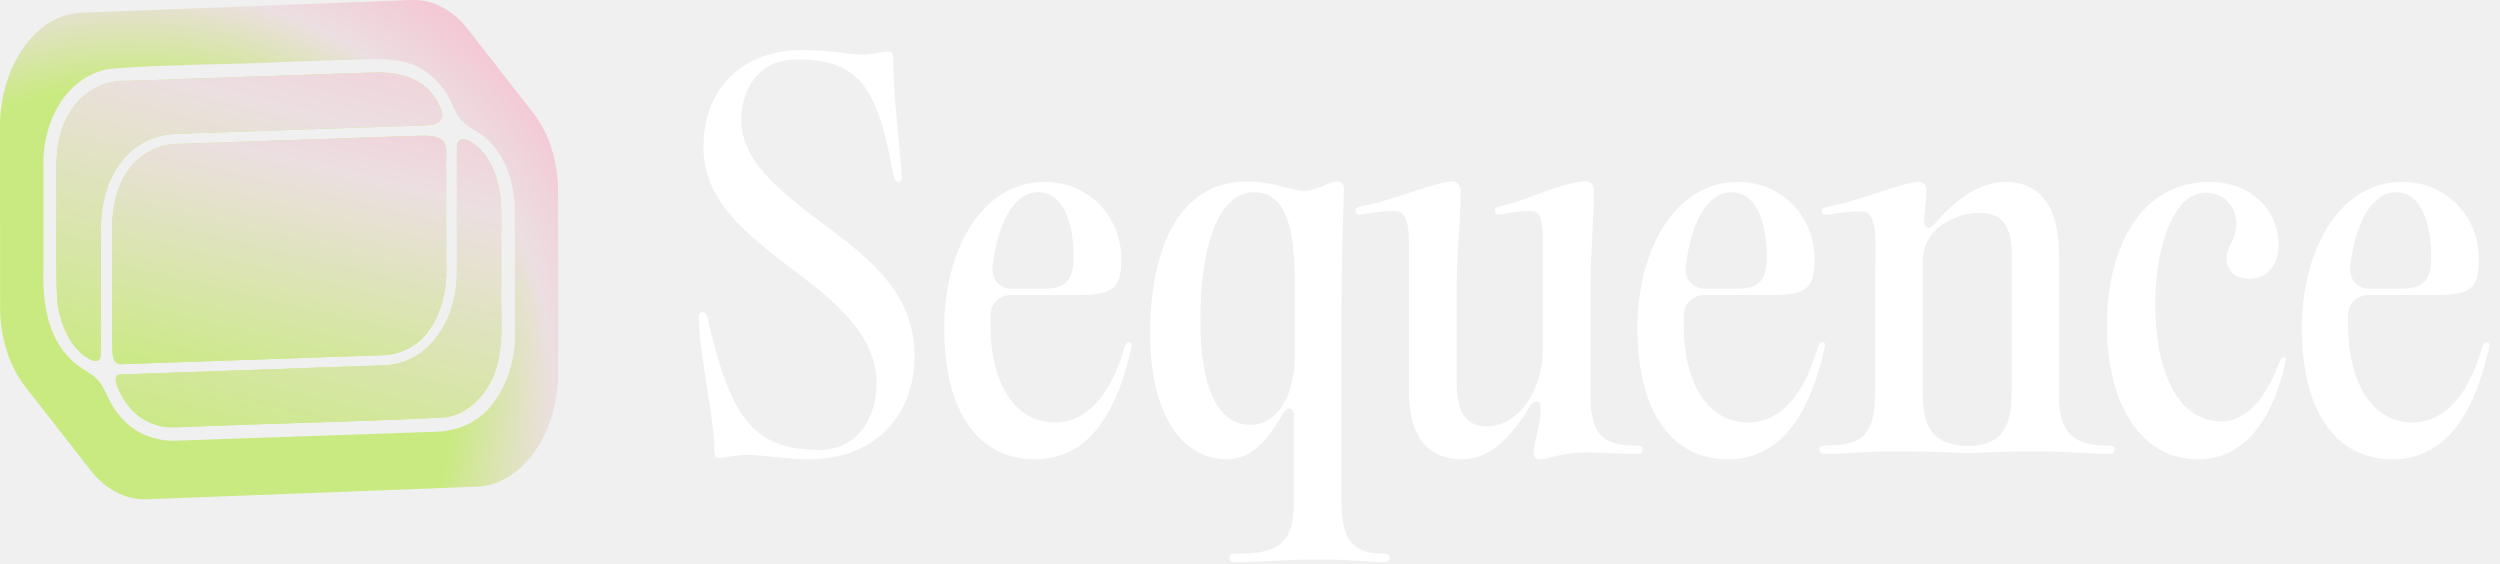
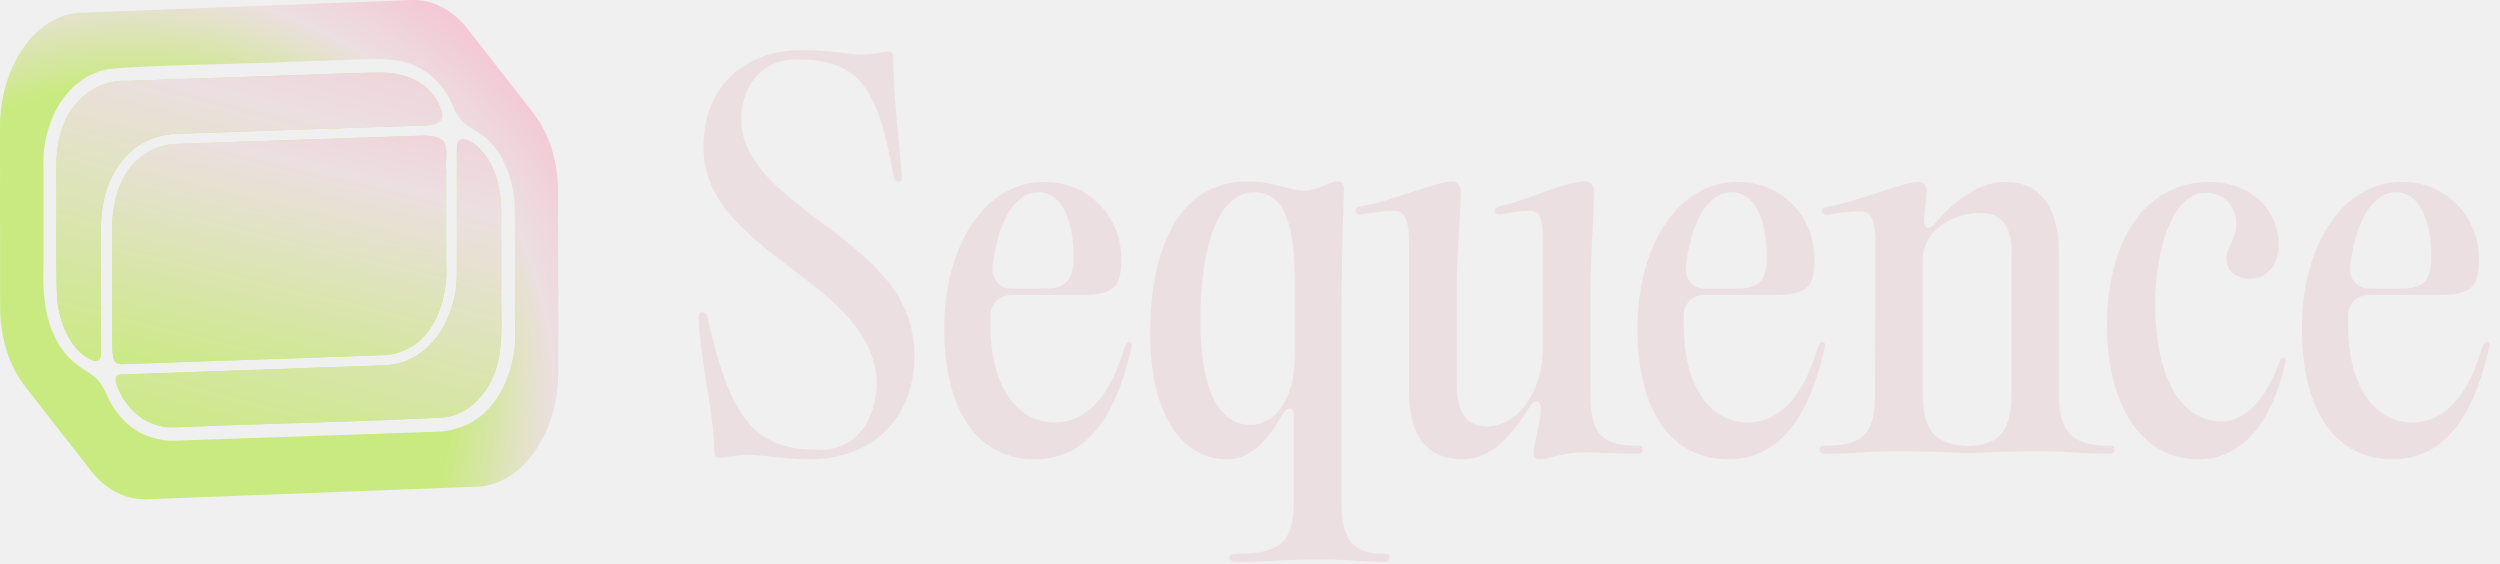
<svg xmlns="http://www.w3.org/2000/svg" xmlns:xlink="http://www.w3.org/1999/xlink" width="967" height="218" viewBox="0 0 967 218" fill="none">
-   <path d="M312.998 177.655C304.437 177.655 294.735 175.943 289.408 175.943C284.271 175.943 280.467 177.085 278.184 177.085C277.042 177.085 276.281 176.514 276.281 174.421C276.471 162.245 270.954 140.558 270.193 122.484C270.193 121.533 270.764 120.772 271.525 120.772C272.476 120.772 273.237 121.343 273.618 122.675C282.179 159.962 290.359 174.041 316.803 174.041C333.355 174.041 339.062 159.392 339.062 148.358C339.062 129.333 322.701 116.396 307.101 104.601C288.076 90.143 272.096 77.587 272.096 56.85C272.096 33.069 288.457 19.372 309.954 19.372C321.369 19.372 327.647 21.084 333.545 21.084C337.73 21.084 341.345 19.942 343.438 19.942C344.769 19.942 345.53 20.323 345.53 22.796C345.53 36.684 348.003 57.04 348.764 67.123C348.955 69.216 348.574 70.357 347.623 70.357C346.481 70.357 345.911 69.406 345.53 67.504C339.442 33.83 332.403 22.986 308.242 22.986C293.593 22.986 286.745 34.211 286.745 46.386C286.745 61.986 300.632 73.211 318.325 86.528C338.111 101.177 353.711 114.304 353.711 137.704C353.711 161.675 337.54 177.655 312.998 177.655ZM400.231 177.655C378.734 177.655 365.226 159.582 365.226 127.05C365.226 95.85 380.256 70.357 404.036 70.357C421.729 70.357 433.715 84.435 433.715 100.035C433.715 110.689 431.432 114.114 417.734 114.114H391.29C386.534 114.114 383.3 117.348 383.109 121.723V125.718C383.109 147.787 392.241 163.387 408.032 163.387C416.593 163.387 428.007 158.25 434.856 134.66C435.617 132.758 435.997 132.377 436.758 132.377C437.9 132.377 437.9 133.138 437.519 135.04C430.671 164.719 418.114 177.655 400.231 177.655ZM383.87 103.65C383.68 108.216 386.724 111.64 391.29 111.64H404.227C412.978 111.64 415.261 107.455 415.261 99.465C415.261 86.148 411.266 74.352 401.563 74.352C392.431 74.352 385.773 85.957 383.87 103.65ZM505.192 216.465C497.582 216.465 487.879 217.416 478.748 217.416C476.465 217.416 475.513 217.036 475.513 215.704C475.513 214.563 476.465 214.182 478.557 214.182C493.016 214.182 500.435 211.138 500.435 194.777V160.533C500.435 157.489 497.962 157.109 496.25 159.962C490.162 170.616 483.884 177.655 474.562 177.655C457.06 177.655 444.884 160.153 444.884 129.143C444.884 96.421 455.728 70.167 482.552 70.167C492.635 70.167 499.104 73.782 504.621 73.782C509.187 73.782 514.323 70.167 517.367 70.167C518.889 70.167 520.031 71.308 519.84 73.591C519.27 89.953 518.889 105.933 518.889 122.104V194.777C518.889 211.138 525.548 214.182 535.25 214.182C536.962 214.182 537.533 214.563 537.533 215.704C537.533 216.846 536.962 217.416 535.25 217.416C529.543 217.416 520.982 216.465 515.084 216.465H505.192ZM464.289 123.626C464.289 148.358 470.187 164.338 483.884 164.338C491.684 164.338 500.816 156.538 500.816 137.323V109.357C500.816 88.05 497.392 74.352 485.026 74.352C470.948 74.352 464.289 96.231 464.289 123.626ZM565.743 177.655C551.284 177.655 545.006 167.763 545.006 151.592V94.138C545.006 82.533 542.153 81.582 538.918 81.582C533.972 81.582 528.645 82.723 526.552 82.913C525.031 83.104 524.27 82.723 524.27 81.391C524.27 80.44 525.031 80.06 526.933 79.679C538.157 77.777 555.85 70.167 561.557 70.167H561.748C563.84 70.167 564.982 72.07 564.982 73.972C564.982 84.626 563.46 98.513 563.46 110.689V148.358C563.46 159.582 567.075 164.909 575.255 164.909C586.48 164.909 596.753 152.543 596.753 134.47V92.045C596.753 81.772 594.089 81.582 591.236 81.582C587.05 81.582 581.914 82.723 580.201 82.913C578.87 83.104 578.299 82.723 578.299 81.391C578.299 80.44 578.87 80.06 580.582 79.679C589.904 77.777 604.933 70.167 613.304 70.167C615.397 70.167 616.538 71.499 616.538 73.972C616.538 84.626 615.206 98.513 615.206 110.689V152.923C615.206 169.284 621.104 172.328 632.899 172.328C634.611 172.328 635.372 172.709 635.372 174.041C635.372 175.182 634.611 175.563 632.709 175.563C626.05 175.563 619.963 174.992 612.733 174.992C604.743 174.992 598.465 177.655 595.611 177.655C590.094 177.655 595.992 167.192 595.992 157.68C595.992 154.636 593.328 154.636 591.806 157.109C584.197 169.665 576.016 177.655 565.743 177.655ZM668.372 177.655C646.875 177.655 633.367 159.582 633.367 127.05C633.367 95.85 648.397 70.357 672.177 70.357C689.87 70.357 701.855 84.435 701.855 100.035C701.855 110.689 699.573 114.114 685.875 114.114H659.431C654.675 114.114 651.441 117.348 651.25 121.723V125.718C651.25 147.787 660.382 163.387 676.172 163.387C684.733 163.387 696.148 158.25 702.997 134.66C703.758 132.758 704.138 132.377 704.899 132.377C706.041 132.377 706.041 133.138 705.66 135.04C698.812 164.719 686.255 177.655 668.372 177.655ZM652.011 103.65C651.821 108.216 654.865 111.64 659.431 111.64H672.368C681.119 111.64 683.402 107.455 683.402 99.465C683.402 86.148 679.407 74.352 669.704 74.352C660.572 74.352 653.914 85.957 652.011 103.65ZM729.607 174.611C722.759 174.611 714.388 175.563 706.588 175.563C704.495 175.563 703.734 175.182 703.734 173.85C703.734 172.709 704.495 172.328 706.398 172.328C718.954 172.328 725.232 169.284 725.232 152.923L725.422 94.328C725.422 82.723 722.568 81.772 719.334 81.772C714.388 81.772 708.871 82.723 706.968 83.104C705.256 83.104 704.685 82.723 704.685 81.582C704.685 80.63 705.446 80.25 707.349 79.87C718.573 77.967 736.266 70.357 741.973 70.357H742.164C744.637 70.357 745.207 72.26 745.207 73.782C745.207 76.255 744.637 80.06 744.256 83.865C744.066 88.811 745.968 89.572 749.012 85.767C757.573 76.065 766.515 70.357 775.647 70.357C789.154 70.357 796.383 80.06 796.383 97.943V152.923C796.383 169.284 804.183 172.328 815.217 172.328C817.31 172.328 817.881 172.709 817.881 173.85C817.881 174.992 817.31 175.563 815.217 175.563C808.559 175.563 798.856 174.611 792.198 174.611H782.115C775.076 174.611 769.559 174.992 763.851 175.182H762.9C762.329 175.182 761.949 175.182 761.378 175.182H760.047C759.856 175.182 759.666 175.182 759.286 175.182C752.627 174.992 746.92 174.611 739.69 174.611H729.607ZM743.685 150.641C743.685 164.909 746.92 172.138 761.378 172.519C774.886 172.138 778.12 165.099 778.12 150.641V97.943C778.12 87.289 774.125 82.343 765.944 82.343C756.242 82.343 743.685 88.24 743.685 101.177V150.641ZM850.172 177.655C828.104 177.655 814.977 156.348 814.977 125.909C814.977 94.328 828.865 70.357 854.738 70.357C869.387 70.357 881.372 80.06 881.372 94.899C881.372 102.509 876.806 107.835 870.338 107.835C864.821 107.835 861.206 104.982 861.206 99.845C861.206 95.279 865.011 92.806 865.011 86.528C865.011 79.489 859.874 74.543 853.216 74.543C839.518 74.543 833.621 98.513 833.621 117.538C833.621 143.411 842.182 163.006 859.304 163.006C867.484 163.006 875.855 155.967 881.562 140.367C882.133 138.655 882.514 138.275 883.465 138.275C884.226 138.275 884.416 139.036 883.845 140.938C878.709 162.816 867.865 177.655 850.172 177.655ZM925.366 177.655C903.869 177.655 890.361 159.582 890.361 127.05C890.361 95.85 905.39 70.357 929.171 70.357C946.864 70.357 958.849 84.435 958.849 100.035C958.849 110.689 956.566 114.114 942.869 114.114H916.425C911.669 114.114 908.434 117.348 908.244 121.723V125.718C908.244 147.787 917.376 163.387 933.166 163.387C941.727 163.387 953.142 158.25 959.991 134.66C960.752 132.758 961.132 132.377 961.893 132.377C963.035 132.377 963.035 133.138 962.654 135.04C955.805 164.719 943.249 177.655 925.366 177.655ZM909.005 103.65C908.815 108.216 911.859 111.64 916.425 111.64H929.361C938.113 111.64 940.395 107.455 940.395 99.465C940.395 86.148 936.4 74.352 926.698 74.352C917.566 74.352 910.908 85.957 909.005 103.65Z" fill="white" />
+   <path d="M312.998 177.655C304.437 177.655 294.735 175.943 289.408 175.943C284.271 175.943 280.467 177.085 278.184 177.085C277.042 177.085 276.281 176.514 276.281 174.421C276.471 162.245 270.954 140.558 270.193 122.484C270.193 121.533 270.764 120.772 271.525 120.772C272.476 120.772 273.237 121.343 273.618 122.675C282.179 159.962 290.359 174.041 316.803 174.041C333.355 174.041 339.062 159.392 339.062 148.358C339.062 129.333 322.701 116.396 307.101 104.601C288.076 90.143 272.096 77.587 272.096 56.85C272.096 33.069 288.457 19.372 309.954 19.372C321.369 19.372 327.647 21.084 333.545 21.084C337.73 21.084 341.345 19.942 343.438 19.942C344.769 19.942 345.53 20.323 345.53 22.796C345.53 36.684 348.003 57.04 348.764 67.123C348.955 69.216 348.574 70.357 347.623 70.357C346.481 70.357 345.911 69.406 345.53 67.504C339.442 33.83 332.403 22.986 308.242 22.986C293.593 22.986 286.745 34.211 286.745 46.386C286.745 61.986 300.632 73.211 318.325 86.528C338.111 101.177 353.711 114.304 353.711 137.704C353.711 161.675 337.54 177.655 312.998 177.655ZM400.231 177.655C378.734 177.655 365.226 159.582 365.226 127.05C365.226 95.85 380.256 70.357 404.036 70.357C421.729 70.357 433.715 84.435 433.715 100.035C433.715 110.689 431.432 114.114 417.734 114.114H391.29C386.534 114.114 383.3 117.348 383.109 121.723V125.718C383.109 147.787 392.241 163.387 408.032 163.387C416.593 163.387 428.007 158.25 434.856 134.66C435.617 132.758 435.997 132.377 436.758 132.377C437.9 132.377 437.9 133.138 437.519 135.04C430.671 164.719 418.114 177.655 400.231 177.655ZM383.87 103.65C383.68 108.216 386.724 111.64 391.29 111.64H404.227C412.978 111.64 415.261 107.455 415.261 99.465C415.261 86.148 411.266 74.352 401.563 74.352C392.431 74.352 385.773 85.957 383.87 103.65ZM505.192 216.465C497.582 216.465 487.879 217.416 478.748 217.416C476.465 217.416 475.513 217.036 475.513 215.704C475.513 214.563 476.465 214.182 478.557 214.182C493.016 214.182 500.435 211.138 500.435 194.777V160.533C500.435 157.489 497.962 157.109 496.25 159.962C490.162 170.616 483.884 177.655 474.562 177.655C457.06 177.655 444.884 160.153 444.884 129.143C444.884 96.421 455.728 70.167 482.552 70.167C492.635 70.167 499.104 73.782 504.621 73.782C509.187 73.782 514.323 70.167 517.367 70.167C518.889 70.167 520.031 71.308 519.84 73.591C519.27 89.953 518.889 105.933 518.889 122.104V194.777C518.889 211.138 525.548 214.182 535.25 214.182C536.962 214.182 537.533 214.563 537.533 215.704C537.533 216.846 536.962 217.416 535.25 217.416C529.543 217.416 520.982 216.465 515.084 216.465H505.192ZM464.289 123.626C464.289 148.358 470.187 164.338 483.884 164.338C491.684 164.338 500.816 156.538 500.816 137.323V109.357C500.816 88.05 497.392 74.352 485.026 74.352C470.948 74.352 464.289 96.231 464.289 123.626ZM565.743 177.655C551.284 177.655 545.006 167.763 545.006 151.592V94.138C545.006 82.533 542.153 81.582 538.918 81.582C533.972 81.582 528.645 82.723 526.552 82.913C525.031 83.104 524.27 82.723 524.27 81.391C524.27 80.44 525.031 80.06 526.933 79.679C538.157 77.777 555.85 70.167 561.557 70.167H561.748C563.84 70.167 564.982 72.07 564.982 73.972C564.982 84.626 563.46 98.513 563.46 110.689V148.358C563.46 159.582 567.075 164.909 575.255 164.909C586.48 164.909 596.753 152.543 596.753 134.47V92.045C596.753 81.772 594.089 81.582 591.236 81.582C587.05 81.582 581.914 82.723 580.201 82.913C578.87 83.104 578.299 82.723 578.299 81.391C578.299 80.44 578.87 80.06 580.582 79.679C589.904 77.777 604.933 70.167 613.304 70.167C615.397 70.167 616.538 71.499 616.538 73.972C616.538 84.626 615.206 98.513 615.206 110.689V152.923C615.206 169.284 621.104 172.328 632.899 172.328C634.611 172.328 635.372 172.709 635.372 174.041C635.372 175.182 634.611 175.563 632.709 175.563C626.05 175.563 619.963 174.992 612.733 174.992C604.743 174.992 598.465 177.655 595.611 177.655C590.094 177.655 595.992 167.192 595.992 157.68C595.992 154.636 593.328 154.636 591.806 157.109C584.197 169.665 576.016 177.655 565.743 177.655ZM668.372 177.655C646.875 177.655 633.367 159.582 633.367 127.05C633.367 95.85 648.397 70.357 672.177 70.357C689.87 70.357 701.855 84.435 701.855 100.035C701.855 110.689 699.573 114.114 685.875 114.114H659.431C654.675 114.114 651.441 117.348 651.25 121.723V125.718C651.25 147.787 660.382 163.387 676.172 163.387C684.733 163.387 696.148 158.25 702.997 134.66C703.758 132.758 704.138 132.377 704.899 132.377C706.041 132.377 706.041 133.138 705.66 135.04C698.812 164.719 686.255 177.655 668.372 177.655ZM652.011 103.65C651.821 108.216 654.865 111.64 659.431 111.64H672.368C681.119 111.64 683.402 107.455 683.402 99.465C683.402 86.148 679.407 74.352 669.704 74.352C660.572 74.352 653.914 85.957 652.011 103.65ZM729.607 174.611C722.759 174.611 714.388 175.563 706.588 175.563C704.495 175.563 703.734 175.182 703.734 173.85C703.734 172.709 704.495 172.328 706.398 172.328C718.954 172.328 725.232 169.284 725.232 152.923L725.422 94.328C725.422 82.723 722.568 81.772 719.334 81.772C714.388 81.772 708.871 82.723 706.968 83.104C705.256 83.104 704.685 82.723 704.685 81.582C704.685 80.63 705.446 80.25 707.349 79.87C718.573 77.967 736.266 70.357 741.973 70.357H742.164C744.637 70.357 745.207 72.26 745.207 73.782C745.207 76.255 744.637 80.06 744.256 83.865C744.066 88.811 745.968 89.572 749.012 85.767C757.573 76.065 766.515 70.357 775.647 70.357C789.154 70.357 796.383 80.06 796.383 97.943V152.923C796.383 169.284 804.183 172.328 815.217 172.328C817.31 172.328 817.881 172.709 817.881 173.85C817.881 174.992 817.31 175.563 815.217 175.563C808.559 175.563 798.856 174.611 792.198 174.611H782.115C775.076 174.611 769.559 174.992 763.851 175.182H762.9C762.329 175.182 761.949 175.182 761.378 175.182H760.047C759.856 175.182 759.666 175.182 759.286 175.182C752.627 174.992 746.92 174.611 739.69 174.611H729.607ZM743.685 150.641C743.685 164.909 746.92 172.138 761.378 172.519C774.886 172.138 778.12 165.099 778.12 150.641V97.943C778.12 87.289 774.125 82.343 765.944 82.343C756.242 82.343 743.685 88.24 743.685 101.177V150.641ZM850.172 177.655C828.104 177.655 814.977 156.348 814.977 125.909C814.977 94.328 828.865 70.357 854.738 70.357C869.387 70.357 881.372 80.06 881.372 94.899C881.372 102.509 876.806 107.835 870.338 107.835C864.821 107.835 861.206 104.982 861.206 99.845C861.206 95.279 865.011 92.806 865.011 86.528C865.011 79.489 859.874 74.543 853.216 74.543C839.518 74.543 833.621 98.513 833.621 117.538C833.621 143.411 842.182 163.006 859.304 163.006C867.484 163.006 875.855 155.967 881.562 140.367C882.133 138.655 882.514 138.275 883.465 138.275C884.226 138.275 884.416 139.036 883.845 140.938C878.709 162.816 867.865 177.655 850.172 177.655ZM925.366 177.655C903.869 177.655 890.361 159.582 890.361 127.05C890.361 95.85 905.39 70.357 929.171 70.357C946.864 70.357 958.849 84.435 958.849 100.035C958.849 110.689 956.566 114.114 942.869 114.114H916.425C911.669 114.114 908.434 117.348 908.244 121.723V125.718C908.244 147.787 917.376 163.387 933.166 163.387C941.727 163.387 953.142 158.25 959.991 134.66C960.752 132.758 961.132 132.377 961.893 132.377C963.035 132.377 963.035 133.138 962.654 135.04C955.805 164.719 943.249 177.655 925.366 177.655ZM909.005 103.65C908.815 108.216 911.859 111.64 916.425 111.64H929.361C938.113 111.64 940.395 107.455 940.395 99.465C940.395 86.148 936.4 74.352 926.698 74.352C917.566 74.352 910.908 85.957 909.005 103.65Z" fill="#ECDFE1" />
  <g clip-path="url(#clip0_350_657)">
    <path d="M215.894 74.386C215.884 62.507 212.431 51.566 206.175 43.59L206.079 43.466C205.964 43.313 205.84 43.16 205.773 43.074L180.911 11.236C175.009 3.69 167.213 -0.298 159.063 0.017L31.338 4.905C22.853 5.211 14.913 10.069 8.973 18.59C3.185 26.892 0 37.747 0 49.147L0.048 118.743C0.067 130.611 3.511 141.533 9.729 149.5L34.485 181.204C34.571 181.309 34.648 181.414 34.724 181.52C34.791 181.586 34.849 181.663 34.897 181.74L34.973 181.845C40.674 189.151 48.098 193.13 55.942 193.13C56.257 193.13 56.563 193.13 56.879 193.111L184.604 188.233C201.889 187.573 215.942 167.729 215.932 143.991L215.894 74.386ZM177.027 165.615C173.823 166.6 172.168 166.82 169.671 166.954C163.941 167.155 149.162 167.662 132.412 168.235C115.298 168.819 96.128 169.469 82.525 169.947L68.167 170.445C67.708 170.464 67.249 170.483 66.789 170.483C64.407 170.483 62.054 170.139 59.529 169.44C51.924 167.461 45.582 161.837 41.727 153.622L41.411 152.952C40.445 150.925 39.45 148.83 38.101 147.281C36.647 145.56 34.705 144.345 32.639 143.063L32.17 142.777C20.988 135.728 15.975 122.645 16.836 102.752C16.846 97.262 16.836 90.797 16.817 84.409C16.817 77.475 16.788 70.627 16.817 65.08C16.042 48.812 24.326 30.354 41.641 26.748L41.841 26.72C52.613 25.648 68.703 25.228 84.257 24.826C94.339 24.558 103.857 24.309 111.989 23.898C115.834 23.774 119.632 23.64 123.439 23.516C129.705 23.296 136.19 23.066 142.619 22.894C146.082 22.827 149.784 22.846 153.428 23.41C162.879 24.616 171.163 31.234 174.999 40.692C176.08 43.102 177.113 45.273 178.721 46.861C179.983 48.181 181.59 49.156 183.303 50.189C184.718 51.04 186.182 51.93 187.502 53.049C194.007 58.328 198.331 67.834 199.019 78.46V78.661C199.23 86.905 199.192 98.965 199.163 109.609C199.144 116.38 199.125 122.779 199.173 127.082C200.1 142.337 192.658 161.091 177.037 165.615H177.027Z" fill="url(#paint0_radial_350_657)" />
    <use xlink:href="#stroke0_350_657" fill="#C9EA80" />
    <use xlink:href="#stroke0_350_657" fill="url(#paint1_linear_350_657)" />
    <use xlink:href="#stroke1_350_657" fill="#C9EA80" />
    <use xlink:href="#stroke1_350_657" fill="url(#paint2_linear_350_657)" />
    <use xlink:href="#stroke2_350_657" fill="#C9EA80" />
    <use xlink:href="#stroke2_350_657" fill="url(#paint3_linear_350_657)" />
  </g>
  <defs>
    <radialGradient id="paint0_radial_350_657" cx="0" cy="0" r="1" gradientTransform="matrix(168.099 -229.507 233.093 159.945 47.8331 156.091)" gradientUnits="userSpaceOnUse">
      <stop offset="0.439" stop-color="#C9EA80" />
      <stop offset="0.577" stop-color="#ECDFE1" />
      <stop offset="0.682" stop-color="#F3C9D5" />
      <stop offset="1" stop-color="#F3C9D5" />
    </radialGradient>
    <linearGradient id="paint1_linear_350_657" x1="80.337" y1="-70.814" x2="24.214" y2="145.125" gradientUnits="userSpaceOnUse">
      <stop stop-color="#F3C9D5" />
      <stop offset="0.221" stop-color="#F3C9D5" />
      <stop offset="0.457" stop-color="#ECDFE1" />
      <stop offset="1" stop-color="#C9EA80" />
    </linearGradient>
    <linearGradient id="paint2_linear_350_657" x1="94.044" y1="-25.84" x2="52.976" y2="147.014" gradientUnits="userSpaceOnUse">
      <stop stop-color="#F3C9D5" />
      <stop offset="0.221" stop-color="#F3C9D5" />
      <stop offset="0.457" stop-color="#ECDFE1" />
      <stop offset="1" stop-color="#C9EA80" />
    </linearGradient>
    <linearGradient id="paint3_linear_350_657" x1="103.288" y1="-44.753" x2="47.344" y2="170.816" gradientUnits="userSpaceOnUse">
      <stop stop-color="#F3C9D5" />
      <stop offset="0.221" stop-color="#F3C9D5" />
      <stop offset="0.457" stop-color="#ECDFE1" />
      <stop offset="1" stop-color="#C9EA80" />
    </linearGradient>
    <clipPath id="clip0_350_657">
      <rect width="215.932" height="193.132" fill="white" />
    </clipPath>
    <path id="stroke0_350_657" d="M164.257 48.505C149.497 48.974 135.062 49.49 120.33 49.988C106.278 50.466 79.809 51.365 70.204 51.7C62.485 51.508 54.401 54.33 48.997 60.202C41.038 68.35 38.713 80.047 39.048 91.007C39.048 98.314 39.067 114.171 39.077 125.207C39.086 129.138 39.067 131.816 39.086 134.58C39.105 136.837 39.048 138.472 38.264 139.18C36.915 140.806 32.036 137.659 30.295 135.536C25.704 131.166 22.719 122.759 22.107 116.007V115.844C21.437 101.795 22.002 78.153 21.81 66.533C21.743 61.828 21.963 57.285 23.178 52.647C25.952 40.386 36.255 30.659 49.198 31.281C66.053 30.736 99.065 29.54 119.268 28.89C127.772 28.632 136.296 28.23 144.771 28.087C156.164 27.618 167.088 31.434 170.857 43.188C172.053 47.52 167.72 48.467 164.257 48.505Z" />
    <path id="stroke1_350_657" d="M157.924 134.771C154.538 136.531 150.903 137.43 147.383 137.411C136.391 137.794 84.343 139.582 60.467 140.405C54.258 140.625 49.58 140.787 47.17 140.864C43.812 140.892 43.563 138.501 43.42 133.815C43.363 123.247 43.429 105.411 43.382 93.724C42.77 80.688 45.065 65.797 57.482 58.682C61.471 56.386 65.584 55.631 69.985 55.621C76.872 55.382 93.708 54.818 107.627 54.34C119.842 53.919 127.61 53.661 138.984 53.269C147.163 53.02 155.399 52.657 163.568 52.475C166.419 52.465 170.475 52.819 171.919 55.258L171.967 55.344C173.163 58.328 172.311 61.599 172.57 65.721C172.579 77.159 172.579 94.584 172.589 102.637C173.306 114.487 168.638 129.617 157.924 134.771Z" />
    <path id="stroke2_350_657" d="M192.964 138.312C191.108 149.109 183.475 159.467 172.751 161.36L172.646 161.379C147.775 162.9 97.965 164 75.772 164.985C71.591 165.004 67.115 165.588 63.336 165.09C56.946 163.914 51.876 160.729 47.743 154.274C46.366 151.911 42.329 144.767 46.777 144.834C72.739 143.925 133.827 141.812 147.468 141.334C165.883 141.401 176.903 123.335 176.721 105.45C176.778 93.907 176.702 74.913 176.712 60.998C176.731 57.641 176.492 55.135 177.754 54.284C179.754 53.165 182.317 54.858 184.355 56.407C191.988 62.853 194.169 74.425 193.873 84.152C193.882 89.919 193.882 101.223 193.892 111.217C193.586 121.125 194.715 128.537 192.964 138.312Z" />
  </defs>
</svg>
